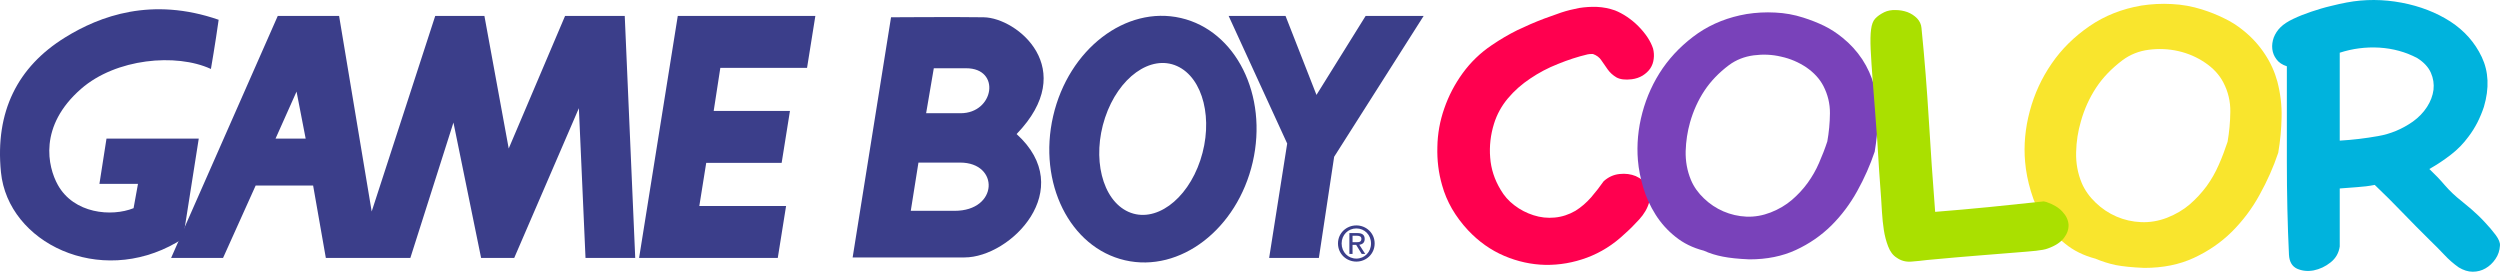
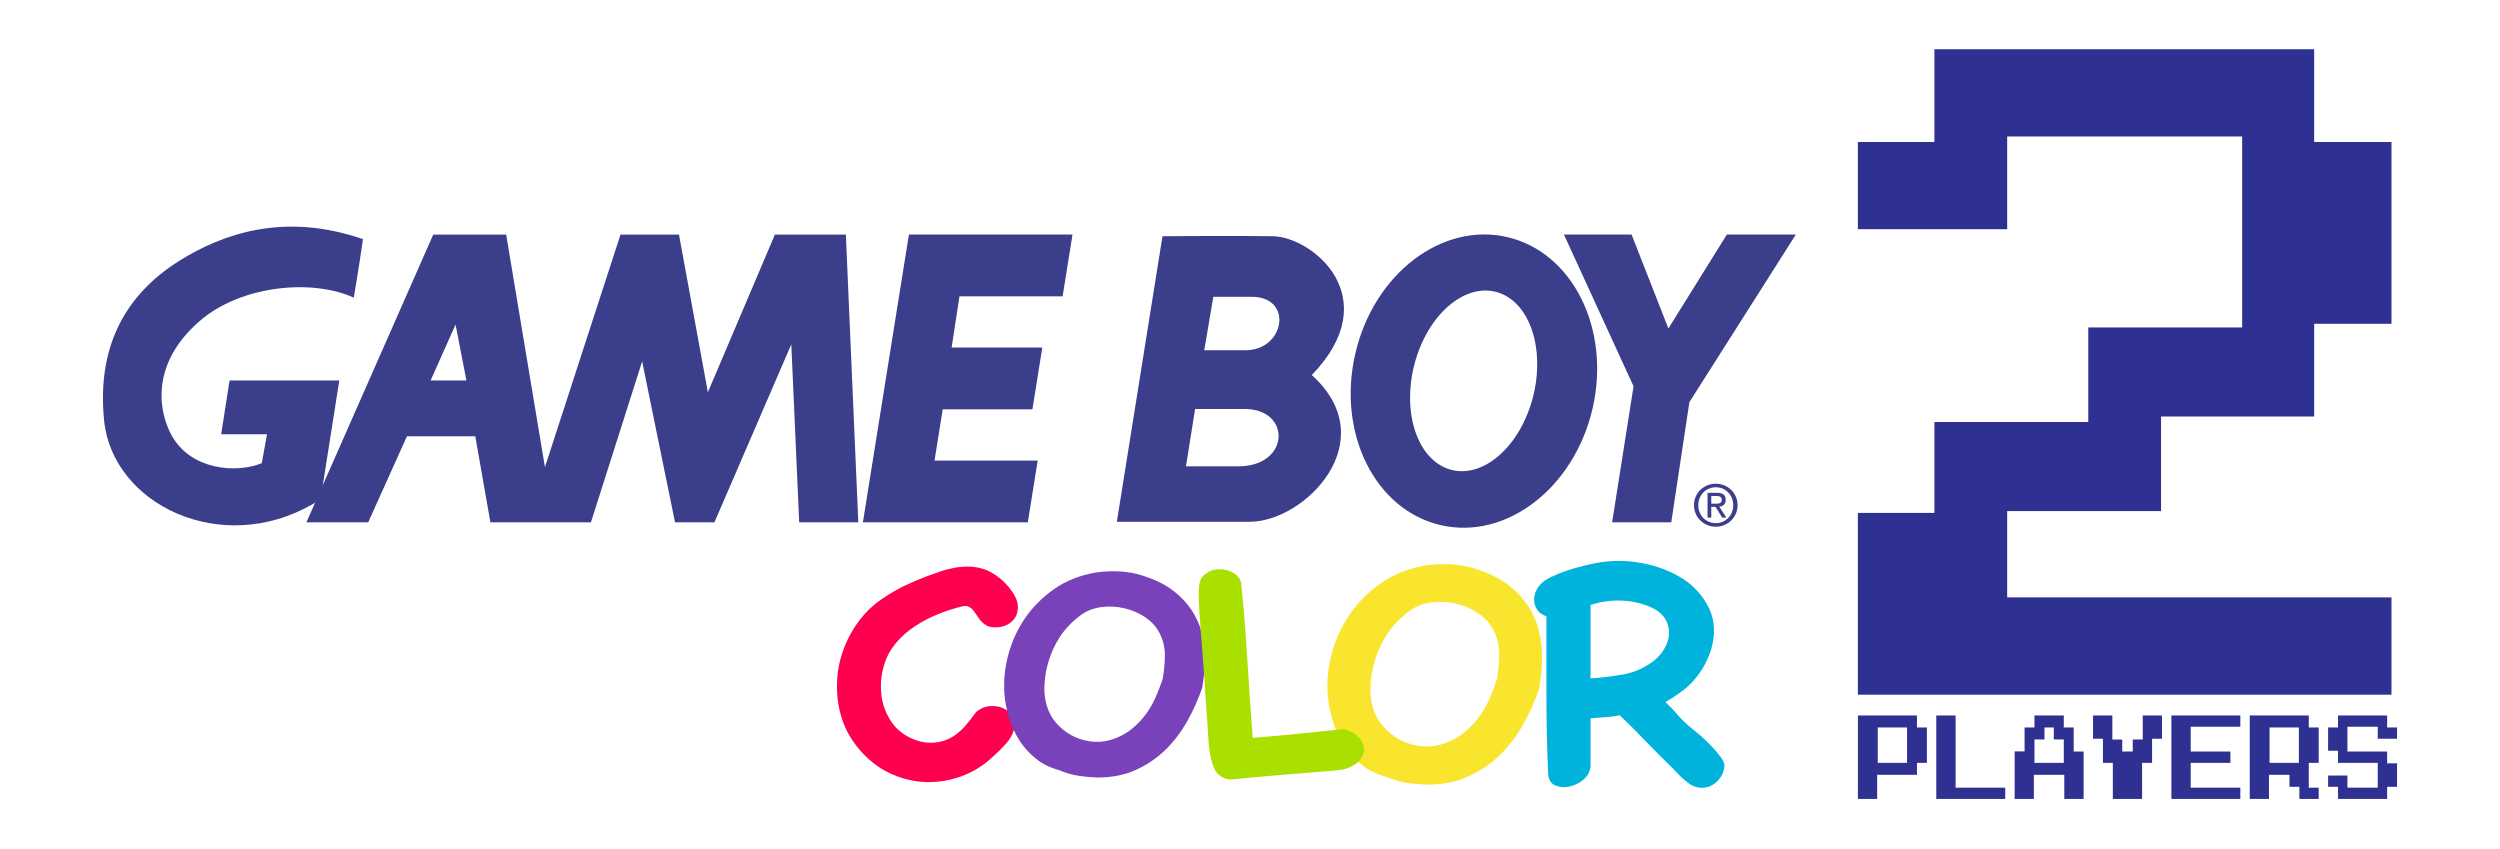
- <svg xmlns="http://www.w3.org/2000/svg" viewBox="0 0 405.089 44.029" height="44.029" width="405.089" xml:space="preserve" version="1.1" id="svg2">
-   <defs id="defs6">
-     <clipPath id="clipPath16" clipPathUnits="userSpaceOnUse">
-       <path id="path18" d="m 0,35.224 324.071,0 L 324.071,0 0,0 0,35.224 Z" />
-     </clipPath>
-   </defs>
-   <g transform="matrix(1.25,0,0,-1.25,0,44.0295)" id="g10">
-     <g id="g12">
-       <g clip-path="url(#clipPath16)" id="g14">
-         <g transform="translate(207.8811,11.7304)" id="g20">
-           <path id="path22" style="fill:#ff004f;fill-opacity:1;fill-rule:nonzero;stroke:none" d="M 0,0 C 0.6,0.539 1.281,0.857 2.051,0.936 2.822,1.023 3.516,0.926 4.16,0.666 4.787,0.387 5.294,-0.028 5.641,-0.634 6,-1.213 6.086,-1.904 5.903,-2.712 5.674,-3.523 5.236,-4.265 4.602,-4.956 3.967,-5.658 3.332,-6.288 2.688,-6.854 1.232,-8.232 -0.385,-9.242 -2.166,-9.906 c -1.772,-0.655 -3.574,-0.964 -5.393,-0.936 -1.808,0.04 -3.589,0.425 -5.331,1.167 -1.737,0.74 -3.305,1.847 -4.69,3.319 -0.82,0.878 -1.514,1.814 -2.082,2.786 -0.556,0.971 -0.992,1.993 -1.287,3.071 -0.455,1.581 -0.658,3.225 -0.608,4.948 0.028,1.704 0.328,3.371 0.895,4.986 0.558,1.619 1.348,3.139 2.381,4.565 1.037,1.426 2.298,2.649 3.789,3.648 1.088,0.742 2.187,1.38 3.286,1.928 1.106,0.53 2.27,1.041 3.513,1.511 0.711,0.259 1.435,0.52 2.185,0.78 0.752,0.249 1.52,0.433 2.305,0.587 0.787,0.125 1.574,0.175 2.357,0.144 0.787,-0.036 1.568,-0.192 2.308,-0.452 0.522,-0.205 1.05,-0.491 1.571,-0.838 0.52,-0.357 1.012,-0.752 1.454,-1.202 0.46,-0.461 0.847,-0.934 1.187,-1.437 0.336,-0.507 0.574,-1 0.73,-1.471 C 6.511,16.764 6.547,16.311 6.486,15.866 6.433,15.404 6.291,15.004 6.045,14.628 5.797,14.26 5.461,13.954 5.045,13.692 4.641,13.451 4.18,13.29 3.646,13.22 2.781,13.113 2.128,13.203 1.657,13.461 1.185,13.742 0.82,14.078 0.529,14.482 c -0.28,0.405 -0.547,0.788 -0.816,1.175 -0.254,0.397 -0.627,0.666 -1.108,0.839 -0.309,0 -0.539,-0.01 -0.685,-0.05 -1.279,-0.3 -2.561,-0.722 -3.84,-1.243 -1.301,-0.509 -2.496,-1.146 -3.592,-1.887 -1.119,-0.742 -2.08,-1.595 -2.899,-2.569 -0.818,-0.972 -1.426,-2.071 -1.802,-3.284 -0.449,-1.443 -0.617,-2.908 -0.499,-4.383 0.107,-1.482 0.56,-2.868 1.348,-4.175 0.454,-0.784 1.038,-1.456 1.79,-2.022 0.752,-0.58 1.581,-1.002 2.482,-1.292 0.897,-0.289 1.811,-0.388 2.746,-0.298 0.937,0.087 1.83,0.377 2.689,0.875 0.759,0.473 1.421,1.051 2.028,1.74 C -1.03,-1.394 -0.491,-0.702 0,0" />
-         </g>
-         <g transform="translate(229.5363,7.686)" id="g24">
-           <path id="path26" style="fill:#7942ba;fill-opacity:1;fill-rule:nonzero;stroke:none" d="m 0,0 c 1.04,0.408 1.955,0.947 2.743,1.619 0.77,0.664 1.463,1.404 2.051,2.217 0.578,0.805 1.078,1.666 1.472,2.589 0.404,0.922 0.762,1.839 1.07,2.782 0.21,1.173 0.329,2.386 0.34,3.637 0.014,1.241 -0.272,2.426 -0.851,3.553 -0.491,0.936 -1.222,1.724 -2.213,2.411 -0.994,0.66 -2.072,1.128 -3.258,1.385 -1.171,0.282 -2.364,0.327 -3.56,0.171 -1.193,-0.156 -2.264,-0.575 -3.195,-1.259 -1.331,-0.996 -2.389,-2.11 -3.207,-3.342 -0.811,-1.234 -1.425,-2.592 -1.85,-4.084 -0.336,-1.185 -0.527,-2.426 -0.568,-3.736 -0.028,-1.307 0.191,-2.55 0.685,-3.735 0.365,-0.873 0.932,-1.676 1.682,-2.386 0.744,-0.716 1.591,-1.281 2.522,-1.683 0.941,-0.405 1.941,-0.638 2.997,-0.686 C -2.082,-0.589 -1.03,-0.4 0,0 M 13.479,7.881 C 12.89,6.143 12.14,4.432 11.216,2.775 10.293,1.106 9.175,-0.386 7.864,-1.691 6.535,-3.003 5.007,-4.06 3.251,-4.871 c -1.75,-0.808 -3.754,-1.213 -6.007,-1.213 -1.452,0.06 -2.597,0.185 -3.456,0.357 -0.848,0.163 -1.675,0.413 -2.463,0.771 -1.435,0.372 -2.648,0.972 -3.67,1.798 -1.031,0.818 -1.885,1.772 -2.58,2.871 -0.685,1.088 -1.224,2.251 -1.59,3.477 -0.365,1.228 -0.607,2.415 -0.701,3.571 -0.165,2.021 0.018,4.083 0.577,6.173 0.558,2.078 1.433,4.004 2.646,5.767 1.224,1.752 2.747,3.265 4.574,4.535 1.852,1.262 3.949,2.078 6.297,2.483 1.226,0.191 2.448,0.258 3.697,0.191 1.254,-0.056 2.467,-0.277 3.639,-0.653 0.973,-0.307 1.871,-0.664 2.711,-1.069 0.834,-0.404 1.624,-0.927 2.392,-1.548 1.004,-0.81 1.851,-1.745 2.555,-2.803 0.684,-1.054 1.183,-2.168 1.502,-3.313 0.385,-1.461 0.547,-2.907 0.52,-4.342 -0.031,-1.435 -0.176,-2.869 -0.415,-4.301" />
-         </g>
-         <g transform="translate(280.9143,6.9975)" id="g28">
-           <path id="path30" style="fill:#f9e52d;fill-opacity:1;fill-rule:nonzero;stroke:none" d="m 0,0 c 1.115,0.44 2.087,1.008 2.926,1.721 0.837,0.72 1.558,1.513 2.205,2.379 0.623,0.865 1.142,1.78 1.576,2.773 0.434,0.974 0.803,1.974 1.137,2.976 0.219,1.26 0.34,2.561 0.354,3.88 0.021,1.336 -0.278,2.607 -0.901,3.804 -0.522,1 -1.31,1.858 -2.371,2.569 -1.049,0.714 -2.213,1.213 -3.463,1.5 -1.273,0.288 -2.546,0.34 -3.825,0.174 -1.28,-0.161 -2.415,-0.614 -3.419,-1.357 -1.401,-1.061 -2.551,-2.241 -3.416,-3.56 -0.866,-1.319 -1.53,-2.773 -1.977,-4.372 -0.371,-1.262 -0.584,-2.591 -0.616,-3.999 -0.036,-1.405 0.205,-2.724 0.727,-3.984 0.405,-0.943 1.01,-1.792 1.809,-2.551 0.787,-0.761 1.693,-1.367 2.693,-1.799 1,-0.433 2.075,-0.678 3.198,-0.723 C -2.228,-0.617 -1.108,-0.425 0,0 M 14.412,8.431 C 13.786,6.565 12.978,4.745 11.986,2.965 11.014,1.182 9.807,-0.406 8.403,-1.811 6.987,-3.208 5.351,-4.335 3.473,-5.203 1.614,-6.068 -0.533,-6.501 -2.949,-6.501 c -1.551,0.059 -2.783,0.194 -3.698,0.365 -0.894,0.191 -1.789,0.472 -2.634,0.829 -1.524,0.404 -2.836,1.042 -3.923,1.936 -1.099,0.874 -2.011,1.894 -2.753,3.06 -0.74,1.156 -1.311,2.41 -1.694,3.73 -0.395,1.307 -0.646,2.588 -0.751,3.82 -0.193,2.157 0.01,4.362 0.607,6.589 0.596,2.23 1.539,4.281 2.839,6.161 1.29,1.887 2.929,3.492 4.903,4.851 1.962,1.347 4.198,2.232 6.719,2.665 1.298,0.196 2.609,0.273 3.949,0.196 1.338,-0.061 2.637,-0.303 3.899,-0.696 1.033,-0.326 2.003,-0.711 2.887,-1.155 0.886,-0.414 1.752,-0.965 2.563,-1.639 1.068,-0.865 1.971,-1.867 2.712,-2.995 0.752,-1.134 1.281,-2.319 1.617,-3.549 0.408,-1.56 0.588,-3.113 0.551,-4.641 -0.028,-1.531 -0.171,-3.063 -0.432,-4.595" />
-         </g>
-         <g transform="translate(313.3508,27.6914)" id="g32">
-           <path id="path34" style="fill:#00b3dd;fill-opacity:1;fill-rule:nonzero;stroke:none" d="M 0,0 C -1.501,0.799 -3.15,1.248 -4.921,1.358 -6.702,1.461 -8.408,1.231 -10.054,0.7 l 0,-11.396 c 1.674,0.093 3.324,0.296 4.959,0.585 1.625,0.277 3.141,0.915 4.516,1.877 0.762,0.548 1.367,1.176 1.84,1.908 0.461,0.713 0.74,1.455 0.839,2.215 C 2.183,-3.353 2.079,-2.62 1.76,-1.898 1.44,-1.175 0.856,-0.539 0,0 m -10.054,-24.419 c -0.123,-0.839 -0.507,-1.522 -1.182,-2.06 -0.674,-0.539 -1.409,-0.879 -2.197,-1.04 -0.789,-0.144 -1.503,-0.066 -2.156,0.221 -0.654,0.309 -1.002,0.915 -1.047,1.831 -0.184,3.859 -0.273,7.875 -0.273,12.025 l 0,12.382 c -0.597,0.192 -1.058,0.499 -1.348,0.906 -0.307,0.402 -0.482,0.846 -0.539,1.329 -0.057,0.499 0.011,0.992 0.191,1.503 0.204,0.499 0.475,0.932 0.862,1.307 0.4,0.405 0.961,0.767 1.663,1.1 0.723,0.345 1.503,0.652 2.337,0.932 0.84,0.281 1.679,0.539 2.507,0.73 0.817,0.203 1.508,0.359 2.077,0.461 2.36,0.446 4.729,0.426 7.129,-0.024 C 0.362,6.73 2.462,5.91 4.282,4.745 6.101,3.561 7.458,2.032 8.355,0.145 9.251,-1.747 9.351,-3.892 8.634,-6.317 8.413,-6.983 8.138,-7.653 7.798,-8.331 7.458,-8.993 7.065,-9.622 6.624,-10.197 c -0.637,-0.867 -1.387,-1.645 -2.254,-2.31 -0.866,-0.674 -1.802,-1.304 -2.81,-1.869 0.71,-0.674 1.396,-1.378 2.022,-2.117 0.644,-0.743 1.348,-1.406 2.136,-2.023 0.299,-0.233 0.74,-0.6 1.32,-1.099 0.579,-0.509 1.154,-1.048 1.686,-1.626 0.537,-0.568 1.019,-1.126 1.435,-1.686 0.404,-0.549 0.596,-1.01 0.556,-1.385 -0.038,-0.636 -0.23,-1.221 -0.589,-1.734 -0.356,-0.529 -0.787,-0.922 -1.289,-1.212 -0.5,-0.289 -1.057,-0.433 -1.652,-0.433 -0.6,0 -1.198,0.191 -1.805,0.556 -0.674,0.475 -1.309,1.021 -1.906,1.668 -0.608,0.634 -1.183,1.232 -1.743,1.76 -1.23,1.213 -2.435,2.428 -3.616,3.652 -1.176,1.23 -2.389,2.433 -3.633,3.618 -0.742,-0.147 -1.503,-0.24 -2.27,-0.289 -0.763,-0.045 -1.523,-0.106 -2.266,-0.172 l 0,-7.164 0,-0.357 z" />
-         </g>
-         <g transform="translate(265.2844,9.0332)" id="g36">
-           <path id="path38" style="fill:#aae000;fill-opacity:1;fill-rule:nonzero;stroke:none" d="M 0,0 C 0.897,-0.308 1.581,-0.713 2.069,-1.253 2.571,-1.792 2.821,-2.352 2.86,-2.938 2.88,-3.534 2.688,-4.104 2.255,-4.664 1.829,-5.218 1.146,-5.671 0.192,-6.011 -0.173,-6.156 -0.683,-6.239 -1.357,-6.317 -2.03,-6.383 -2.965,-6.472 -4.151,-6.558 c -1.192,-0.095 -2.706,-0.22 -4.543,-0.364 -1.83,-0.135 -4.08,-0.348 -6.76,-0.589 -0.662,-0.085 -1.357,-0.154 -2.066,-0.21 -0.717,-0.057 -1.348,0.113 -1.901,0.509 -0.478,0.297 -0.847,0.781 -1.106,1.462 -0.259,0.676 -0.447,1.386 -0.56,2.138 -0.114,0.752 -0.192,1.515 -0.238,2.274 -0.041,0.75 -0.077,1.376 -0.117,1.884 -0.078,1.005 -0.163,2.16 -0.25,3.466 -0.084,1.302 -0.176,2.65 -0.249,4.009 -0.099,1.355 -0.193,2.686 -0.298,3.992 -0.098,1.302 -0.194,2.467 -0.272,3.469 -0.134,1.781 -0.23,3.218 -0.281,4.306 -0.047,1.094 -0.036,1.953 0.051,2.581 0.078,0.631 0.249,1.102 0.53,1.402 0.278,0.308 0.674,0.587 1.185,0.841 0.421,0.199 0.914,0.294 1.462,0.275 0.551,0 1.048,-0.095 1.54,-0.267 0.482,-0.185 0.896,-0.454 1.254,-0.818 0.335,-0.357 0.529,-0.773 0.564,-1.234 0.408,-4.024 0.716,-8.01 0.955,-11.969 0.233,-3.965 0.513,-7.913 0.818,-11.871 2.348,0.192 4.701,0.388 7.031,0.625 2.319,0.233 4.676,0.473 7.055,0.732 L 0,0 Z" />
-         </g>
-         <g transform="translate(173.4416,3.6645)" id="g40">
-           <path id="path42" style="fill:#3b3e8a;fill-opacity:1;fill-rule:nonzero;stroke:none" d="M 0,0 C 0,1.345 1.092,2.339 2.383,2.339 3.66,2.339 4.752,1.345 4.752,0 4.752,-1.357 3.66,-2.352 2.383,-2.352 1.092,-2.352 0,-1.357 0,0 m 2.383,-1.961 c 1.06,0 1.898,0.833 1.898,1.961 0,1.11 -0.838,1.948 -1.898,1.948 C 1.309,1.948 0.472,1.11 0.472,0 c 0,-1.128 0.837,-1.961 1.911,-1.961 m -0.496,0.604 -0.41,0 0,2.702 1.031,0 c 0.637,0 0.953,-0.235 0.953,-0.768 0,-0.483 -0.302,-0.695 -0.7,-0.746 l 0.77,-1.188 -0.46,0 -0.714,1.172 -0.47,0 0,-1.172 m 0.489,1.519 c 0.348,0 0.657,0.024 0.657,0.441 C 3.033,0.937 2.73,1 2.443,1 l -0.556,0 0,-0.838 0.489,0" />
-         </g>
-         <g transform="translate(82.344,1.7919)" id="g44">
-           <path id="path46" style="fill:#3b3e8a;fill-opacity:1;fill-rule:nonzero;stroke:none" d="M 0,0 -6.445,0 -7.305,19.409 -15.685,0 -19.98,0 -23.564,17.546 -29.149,0 l -10.958,0 -1.647,9.381 -7.449,0 -4.225,-9.381 -6.733,0 13.824,31.369 7.949,0 4.226,-25.352 8.236,25.352 6.375,0 3.151,-17.187 7.306,17.187 7.735,0 L 0,0 m -42.722,15.469 -1.181,6.09 -2.721,-6.09 3.902,0 z" />
-         </g>
-         <g transform="translate(100.8225,1.7919)" id="g48">
-           <path id="path50" style="fill:#3b3e8a;fill-opacity:1;fill-rule:nonzero;stroke:none" d="m 0,0 1.076,6.732 -11.246,0 0.893,5.585 9.779,0 1.076,6.734 -9.886,0 0.861,5.586 11.242,0 1.076,6.732 -17.834,0 L -17.977,0 0,0 Z" />
-         </g>
-         <g transform="translate(184.5471,33.1611)" id="g52">
-           <path id="path54" style="fill:#3b3e8a;fill-opacity:1;fill-rule:nonzero;stroke:none" d="M 0,0 -7.521,0 -13.895,-10.241 -17.906,0 l -7.376,0 7.591,-16.544 -2.338,-14.825 6.446,0 1.979,13.107 L 0,0 Z" />
-         </g>
-         <g transform="translate(136.5197,20.1762)" id="g56">
-           <path id="path58" style="fill:#3b3e8a;fill-opacity:1;fill-rule:nonzero;stroke:none" d="M 0,0 C 2,8.669 9.412,14.364 16.558,12.712 23.7,11.062 27.868,2.693 25.867,-5.977 23.865,-14.649 16.453,-20.341 9.309,-18.691 2.166,-17.041 -2.003,-8.674 0,0 m 9.756,-12.412 c 3.409,-1.526 7.584,1.468 9.32,6.684 C 20.815,-0.51 19.463,4.958 16.053,6.486 12.645,8.011 8.471,5.017 6.73,-0.201 4.992,-5.42 6.346,-10.885 9.756,-12.412" />
-         </g>
-         <g transform="translate(8.4328,30.3671)" id="g60">
-           <path id="path62" style="fill:#3b3e8a;fill-opacity:1;fill-rule:nonzero;stroke:none" d="m 0,0 c -6.141,-3.8 -9.095,-9.598 -8.308,-17.473 0.913,-9.14 12.748,-14.898 22.775,-9.099 0.877,0.509 0.534,0.429 0.86,0.719 l 2.006,12.747 -11.961,0 -0.916,-5.871 4.998,0 -0.572,-3.153 c -2.865,-1.147 -7.736,-0.717 -9.814,3.009 -1.314,2.357 -2.533,7.623 3.01,12.462 4.511,3.939 12.318,4.654 16.83,2.575 0,0 0.574,3.297 1.003,6.377 C 11.245,5.299 4.512,2.794 0,0" />
-         </g>
-         <g transform="translate(121.0471,26.3759)" id="g64">
-           <path id="path66" style="fill:#3b3e8a;fill-opacity:1;fill-rule:nonzero;stroke:none" d="M 0,0 4.194,0 C 8.742,0 7.818,-5.829 3.482,-5.829 l -4.477,0 L 0,0 m -1.99,-12.227 5.401,0 c 5.118,0 4.978,-6.254 -0.71,-6.254 l -5.686,0 0.995,6.254 m -3.553,18.835 -4.977,-31.131 14.5,0 c 5.971,0 14.702,8.802 6.753,15.994 8.173,8.457 0.072,15.068 -4.264,15.137 -3.483,0.059 -12.084,0 -12.084,0 l 0.072,0" />
-         </g>
+ <svg xmlns="http://www.w3.org/2000/svg" xml:space="preserve" width="1064px" height="361px" version="1.0" shape-rendering="geometricPrecision" text-rendering="geometricPrecision" image-rendering="optimizeQuality" fill-rule="evenodd" clip-rule="evenodd" viewBox="0 0 1064 361.33" enable-background="new 0 0 566.929 98.574">
+   <g id="Camada_x0020_1">
+     <g id="_1813109380048">
+       <path id="path22" fill="#FF004F" fill-rule="nonzero" d="M415.24 303.41c1.64,-1.47 3.51,-2.35 5.63,-2.56 2.11,-0.24 4.02,0.02 5.78,0.74 1.72,0.76 3.12,1.9 4.07,3.56 0.98,1.59 1.22,3.49 0.72,5.71 -0.63,2.22 -1.83,4.26 -3.57,6.16 -1.75,1.92 -3.49,3.65 -5.26,5.2 -3.99,3.79 -8.43,6.56 -13.32,8.38 -4.86,1.8 -9.8,2.64 -14.8,2.57 -4.96,-0.11 -9.85,-1.17 -14.63,-3.2 -4.76,-2.03 -9.07,-5.07 -12.87,-9.11 -2.25,-2.41 -4.15,-4.98 -5.71,-7.65 -1.53,-2.66 -2.72,-5.47 -3.53,-8.43 -1.25,-4.33 -1.81,-8.85 -1.67,-13.57 0.08,-4.68 0.9,-9.26 2.46,-13.69 1.53,-4.44 3.7,-8.61 6.53,-12.52 2.85,-3.92 6.31,-7.27 10.4,-10.02 2.98,-2.03 6,-3.78 9.02,-5.29 3.03,-1.45 6.23,-2.85 9.64,-4.14 1.95,-0.71 3.94,-1.43 5.99,-2.14 2.07,-0.69 4.17,-1.19 6.33,-1.61 2.16,-0.35 4.32,-0.48 6.47,-0.4 2.16,0.1 4.3,0.53 6.33,1.24 1.43,0.56 2.88,1.35 4.31,2.3 1.43,0.98 2.78,2.07 3.99,3.3 1.26,1.27 2.33,2.56 3.26,3.94 0.92,1.39 1.57,2.75 2,4.04 0.3,1.19 0.39,2.43 0.23,3.65 -0.15,1.27 -0.54,2.37 -1.21,3.4 -0.68,1.01 -1.61,1.85 -2.75,2.57 -1.11,0.66 -2.37,1.1 -3.84,1.3 -2.37,0.29 -4.16,0.04 -5.45,-0.67 -1.3,-0.77 -2.3,-1.69 -3.1,-2.8 -0.77,-1.11 -1.5,-2.16 -2.24,-3.22 -0.7,-1.09 -1.72,-1.83 -3.04,-2.3 -0.85,0 -1.48,0.02 -1.88,0.13 -3.51,0.82 -7.03,1.98 -10.54,3.41 -3.57,1.4 -6.85,3.15 -9.86,5.18 -3.07,2.04 -5.7,4.38 -7.95,7.05 -2.25,2.67 -3.91,5.68 -4.95,9.01 -1.23,3.96 -1.69,7.98 -1.37,12.03 0.3,4.07 1.54,7.87 3.7,11.46 1.25,2.15 2.85,3.99 4.92,5.55 2.06,1.59 4.33,2.75 6.81,3.54 2.46,0.8 4.97,1.07 7.53,0.82 2.57,-0.24 5.02,-1.03 7.38,-2.4 2.08,-1.3 3.9,-2.88 5.57,-4.78 1.64,-1.91 3.12,-3.81 4.47,-5.74z" />
+       <g>
+         <path id="path26" fill="#7942BA" fill-rule="nonzero" d="M474.67 314.51c2.85,-1.11 5.36,-2.6 7.52,-4.44 2.12,-1.82 4.02,-3.85 5.63,-6.08 1.59,-2.21 2.96,-4.57 4.04,-7.11 1.11,-2.53 2.09,-5.05 2.94,-7.63 0.57,-3.22 0.9,-6.55 0.93,-9.98 0.04,-3.41 -0.75,-6.66 -2.34,-9.75 -1.34,-2.57 -3.35,-4.74 -6.07,-6.62 -2.73,-1.81 -5.69,-3.1 -8.94,-3.8 -3.21,-0.78 -6.49,-0.9 -9.77,-0.47 -3.27,0.43 -6.21,1.58 -8.77,3.45 -3.65,2.74 -6.55,5.79 -8.8,9.17 -2.22,3.39 -3.91,7.12 -5.07,11.21 -0.93,3.25 -1.45,6.66 -1.56,10.25 -0.08,3.59 0.52,7 1.88,10.25 1,2.4 2.55,4.6 4.61,6.55 2.04,1.97 4.37,3.52 6.92,4.62 2.59,1.11 5.33,1.75 8.23,1.88 2.9,0.12 5.79,-0.4 8.62,-1.5l0 0zm36.99 -21.62c-1.62,4.77 -3.68,9.46 -6.22,14.01 -2.53,4.58 -5.6,8.67 -9.19,12.25 -3.65,3.6 -7.84,6.5 -12.66,8.73 -4.81,2.22 -10.31,3.33 -16.49,3.33 -3.98,-0.17 -7.12,-0.51 -9.48,-0.98 -2.33,-0.45 -4.6,-1.13 -6.76,-2.12 -3.94,-1.02 -7.27,-2.66 -10.07,-4.93 -2.83,-2.25 -5.18,-4.86 -7.08,-7.88 -1.88,-2.98 -3.36,-6.18 -4.37,-9.54 -1,-3.37 -1.66,-6.63 -1.92,-9.8 -0.45,-5.55 0.05,-11.21 1.58,-16.94 1.53,-5.7 3.93,-10.99 7.26,-15.83 3.36,-4.81 7.54,-8.96 12.56,-12.44 5.08,-3.47 10.83,-5.71 17.28,-6.82 3.36,-0.52 6.72,-0.7 10.14,-0.52 3.44,0.15 6.77,0.76 9.99,1.79 2.67,0.84 5.13,1.82 7.44,2.94 2.29,1.1 4.46,2.54 6.56,4.24 2.76,2.23 5.08,4.79 7.01,7.69 1.88,2.9 3.25,5.95 4.13,9.1 1.05,4.01 1.5,7.97 1.42,11.91 -0.08,3.94 -0.48,7.88 -1.13,11.81l0 0zm0 0l0 0 0 0z" />
      </g>
+       <g>
+         <path id="path30" fill="#F9E52D" fill-rule="nonzero" d="M615.66 316.4c3.06,-1.2 5.73,-2.76 8.03,-4.72 2.3,-1.97 4.28,-4.15 6.05,-6.53 1.71,-2.37 3.14,-4.88 4.33,-7.61 1.19,-2.67 2.2,-5.41 3.12,-8.17 0.6,-3.45 0.93,-7.02 0.97,-10.64 0.05,-3.67 -0.76,-7.16 -2.48,-10.44 -1.43,-2.75 -3.59,-5.1 -6.5,-7.05 -2.88,-1.96 -6.08,-3.33 -9.51,-4.12 -3.49,-0.79 -6.98,-0.93 -10.49,-0.48 -3.51,0.45 -6.63,1.69 -9.38,3.73 -3.85,2.91 -7.01,6.15 -9.38,9.77 -2.38,3.62 -4.2,7.61 -5.43,12 -1.01,3.46 -1.6,7.11 -1.69,10.97 -0.09,3.86 0.57,7.48 2,10.93 1.11,2.59 2.77,4.92 4.96,7 2.16,2.09 4.65,3.76 7.39,4.94 2.75,1.19 5.7,1.86 8.78,1.99 3.12,0.13 6.19,-0.4 9.23,-1.57l0 0zm39.55 -23.13c-1.72,5.12 -3.93,10.11 -6.66,15 -2.66,4.89 -5.98,9.25 -9.83,13.1 -3.89,3.84 -8.38,6.93 -13.53,9.31 -5.1,2.37 -10.99,3.56 -17.62,3.56 -4.26,-0.16 -7.64,-0.53 -10.15,-1 -2.45,-0.52 -4.91,-1.29 -7.23,-2.27 -4.18,-1.11 -7.78,-2.86 -10.76,-5.32 -3.02,-2.39 -5.52,-5.19 -7.56,-8.39 -2.03,-3.18 -3.6,-6.62 -4.65,-10.24 -1.08,-3.59 -1.77,-7.1 -2.06,-10.48 -0.53,-5.92 0.03,-11.97 1.67,-18.09 1.63,-6.11 4.22,-11.74 7.79,-16.9 3.54,-5.18 8.03,-9.59 13.45,-13.31 5.39,-3.7 11.52,-6.13 18.44,-7.32 3.56,-0.54 7.16,-0.75 10.84,-0.54 3.67,0.17 7.23,0.83 10.7,1.91 2.83,0.9 5.5,1.95 7.92,3.17 2.43,1.14 4.81,2.65 7.03,4.5 2.93,2.38 5.41,5.13 7.45,8.22 2.06,3.11 3.51,6.36 4.43,9.74 1.12,4.28 1.62,8.54 1.52,12.74 -0.08,4.2 -0.47,8.4 -1.19,12.61l0 0zm0 0l0 0 0 0z" />
+       </g>
+       <g>
+         <path id="path34" fill="#00B3DD" fill-rule="nonzero" d="M704.67 259.61c-4.11,-2.19 -8.64,-3.42 -13.5,-3.72 -4.89,-0.29 -9.57,0.35 -14.09,1.8l0 31.28c4.6,-0.26 9.13,-0.82 13.61,-1.61 4.46,-0.76 8.62,-2.51 12.4,-5.15 2.09,-1.5 3.75,-3.23 5.04,-5.24 1.27,-1.95 2.04,-3.99 2.31,-6.07 0.23,-2.09 -0.06,-4.1 -0.93,-6.08 -0.88,-1.98 -2.49,-3.73 -4.84,-5.21l0 0zm-27.59 67.02c-0.33,2.3 -1.39,4.17 -3.24,5.65 -1.85,1.48 -3.87,2.41 -6.03,2.85 -2.16,0.4 -4.12,0.18 -5.92,-0.6 -1.79,-0.85 -2.75,-2.51 -2.87,-5.03 -0.5,-10.59 -0.75,-21.61 -0.75,-33l0 -33.98c-1.64,-0.52 -2.9,-1.37 -3.7,-2.48 -0.84,-1.11 -1.32,-2.32 -1.48,-3.65 -0.15,-1.37 0.03,-2.72 0.53,-4.13 0.56,-1.36 1.3,-2.55 2.36,-3.58 1.1,-1.11 2.64,-2.11 4.57,-3.02 1.98,-0.95 4.12,-1.79 6.41,-2.56 2.3,-0.77 4.61,-1.48 6.88,-2 2.24,-0.56 4.14,-0.99 5.7,-1.27 6.47,-1.22 12.98,-1.16 19.56,0.07 6.57,1.25 12.33,3.49 17.33,6.69 4.99,3.25 8.71,7.45 11.17,12.63 2.46,5.19 2.74,11.07 0.77,17.73 -0.61,1.83 -1.36,3.67 -2.3,5.53 -0.93,1.81 -2.01,3.54 -3.22,5.12 -1.75,2.38 -3.8,4.51 -6.18,6.34 -2.38,1.85 -4.95,3.57 -7.71,5.12 1.94,1.85 3.83,3.79 5.54,5.82 1.77,2.03 3.7,3.85 5.87,5.55 0.82,0.64 2.03,1.64 3.62,3.01 1.59,1.4 3.17,2.88 4.63,4.47 1.47,1.55 2.79,3.08 3.93,4.62 1.11,1.51 1.64,2.77 1.53,3.8 -0.11,1.75 -0.63,3.35 -1.62,4.76 -0.97,1.45 -2.16,2.53 -3.53,3.33 -1.38,0.79 -2.91,1.19 -4.54,1.19 -1.64,0 -3.29,-0.53 -4.95,-1.53 -1.85,-1.3 -3.59,-2.8 -5.23,-4.58 -1.67,-1.74 -3.25,-3.38 -4.79,-4.83 -3.37,-3.33 -6.68,-6.66 -9.92,-10.02 -3.23,-3.38 -6.56,-6.68 -9.97,-9.93 -2.04,0.4 -4.12,0.66 -6.23,0.79 -2.09,0.13 -4.18,0.3 -6.22,0.48l0 19.66 0 0.98 0 0z" />
+       </g>
+       <path id="path38" fill="#AAE000" fill-rule="nonzero" d="M572.77 310.82c2.46,0.84 4.34,1.95 5.68,3.44 1.37,1.47 2.06,3.01 2.17,4.62 0.05,1.64 -0.48,3.2 -1.66,4.74 -1.17,1.52 -3.05,2.76 -5.67,3.69 -1,0.4 -2.4,0.63 -4.25,0.84 -1.84,0.18 -4.41,0.43 -7.66,0.66 -3.27,0.26 -7.43,0.61 -12.47,1 -5.02,0.37 -11.2,0.96 -18.55,1.62 -1.82,0.23 -3.73,0.42 -5.67,0.58 -1.97,0.15 -3.7,-0.32 -5.22,-1.4 -1.31,-0.82 -2.32,-2.14 -3.03,-4.01 -0.71,-1.86 -1.23,-3.81 -1.54,-5.87 -0.31,-2.06 -0.53,-4.16 -0.65,-6.24 -0.12,-2.06 -0.22,-3.78 -0.32,-5.17 -0.22,-2.76 -0.45,-5.93 -0.69,-9.51 -0.23,-3.58 -0.48,-7.27 -0.68,-11.01 -0.28,-3.71 -0.53,-7.37 -0.82,-10.95 -0.27,-3.57 -0.54,-6.77 -0.75,-9.52 -0.37,-4.89 -0.63,-8.83 -0.77,-11.82 -0.13,-3 -0.1,-5.36 0.14,-7.08 0.21,-1.73 0.68,-3.02 1.45,-3.85 0.77,-0.84 1.85,-1.61 3.26,-2.3 1.15,-0.55 2.5,-0.81 4.01,-0.76 1.51,0 2.87,0.26 4.23,0.73 1.32,0.51 2.45,1.25 3.44,2.25 0.91,0.98 1.45,2.12 1.54,3.38 1.12,11.05 1.97,21.99 2.62,32.85 0.64,10.88 1.41,21.72 2.25,32.58 6.44,-0.53 12.9,-1.07 19.29,-1.72 6.37,-0.64 12.84,-1.3 19.36,-2.01l0.96 0.24z" />
+       <g>
+         <path id="path42" fill="#3B3E8A" fill-rule="nonzero" d="M721.13 215.19c0,-5.26 4.26,-9.14 9.31,-9.14 4.99,0 9.26,3.88 9.26,9.14 0,5.3 -4.27,9.19 -9.26,9.19 -5.05,0 -9.31,-3.89 -9.31,-9.19l0 0zm9.31 7.66c4.14,0 7.41,-3.25 7.41,-7.66 0,-4.34 -3.27,-7.62 -7.41,-7.62 -4.2,0.01 -7.47,3.28 -7.47,7.62 0,4.41 3.27,7.66 7.47,7.66l0 0zm-1.94 -2.36l-1.6 0 0 -10.56 4.03 0c2.49,0 3.72,0.92 3.72,3 0,1.89 -1.18,2.72 -2.73,2.92l3 4.64 -1.79 0 -2.79 -4.58 -1.84 0 0 4.58 0 0zm1.91 -5.94c1.36,0 2.57,-0.09 2.57,-1.72 0,-1.3 -1.19,-1.55 -2.31,-1.55l-2.17 0 0 3.27 1.91 0z" />
+       </g>
+       <g>
+         <path id="path46" fill="#3B3E8A" fill-rule="nonzero" d="M365.14 222.51l-25.18 0 -3.36 -75.85 -32.75 75.85 -16.78 0 -14.01 -68.57 -21.82 68.57 -42.82 0 -6.44 -36.66 -29.11 0 -16.51 36.66 -26.31 0 54.02 -122.58 31.07 0 16.51 99.06 32.19 -99.06 24.91 0 12.31 67.16 28.55 -67.16 30.23 0 5.3 122.58 0 0zm-166.94 -60.45l-4.62 -23.8 -10.63 23.8 15.25 0z" />
+       </g>
+       <polygon id="path50" fill="#3B3E8A" fill-rule="nonzero" points="437.35,222.51 441.56,196.2 397.61,196.2 401.1,174.37 439.31,174.37 443.52,148.06 404.89,148.06 408.25,126.23 452.18,126.23 456.39,99.92 386.7,99.92 367.1,222.51 " />
+       <polygon id="path54" fill="#3B3E8A" fill-rule="nonzero" points="764.52,99.92 735.13,99.92 710.23,139.94 694.55,99.92 665.73,99.92 695.39,164.57 686.26,222.51 711.45,222.51 719.18,171.29 " />
+       <g>
+         <path id="path58" fill="#3B3E8A" fill-rule="nonzero" d="M576.85 150.67c7.81,-33.88 36.78,-56.14 64.7,-49.68 27.91,6.45 44.2,39.15 36.38,73.03 -7.83,33.89 -36.79,56.13 -64.71,49.68 -27.91,-6.44 -44.2,-39.14 -36.37,-73.03l0 0zm38.12 48.5c13.32,5.96 29.64,-5.74 36.42,-26.12 6.79,-20.39 1.51,-41.76 -11.81,-47.73 -13.32,-5.96 -29.63,5.74 -36.43,26.13 -6.8,20.39 -1.51,41.75 11.82,47.72z" />
+       </g>
+       <path id="path62" fill="#3B3E8A" fill-rule="nonzero" d="M76.32 110.84c-24,14.85 -35.54,37.51 -32.46,68.28 3.56,35.72 49.81,58.22 88.99,35.56 3.43,-1.99 2.09,-1.68 3.36,-2.81l7.84 -49.81 -46.74 0 -3.58 22.94 19.53 0 -2.23 12.32c-11.2,4.48 -30.23,2.8 -38.35,-11.76 -5.14,-9.21 -9.9,-29.79 11.76,-48.7 17.63,-15.39 48.14,-18.18 65.77,-10.06 0,0 2.24,-12.88 3.92,-24.92 -33.87,-11.75 -60.18,-1.96 -77.81,8.96z" />
+       <g>
+         <path id="path66" fill="#3B3E8A" fill-rule="nonzero" d="M516.38 126.44l16.39 0c17.78,0 14.16,22.78 -2.78,22.78l-17.49 0 3.88 -22.78 0 0zm-7.77 47.78l21.1 0c20,0 19.46,24.44 -2.77,24.44l-22.22 0 3.89 -24.44 0 0zm-13.89 -73.6l-19.44 121.65 56.66 0c23.33,0 57.45,-34.4 26.39,-62.5 31.93,-33.05 0.28,-58.88 -16.67,-59.15 -13.61,-0.23 -47.22,0 -47.22,0l0.28 0 0 0zm0 0l0 0 0 0z" />
+       </g>
+       <polygon fill="#2E3192" fill-rule="nonzero" points="1018.26,137.93 985.32,137.93 985.32,177.43 920.1,177.43 920.1,217.71 854.55,217.71 854.55,254.48 1018.26,254.48 1018.26,295.93 790.94,295.93 790.94,218.49 823.55,218.49 823.55,179.77 889.1,179.77 889.1,139.49 954.65,139.49 954.65,58.14 854.55,58.14 854.55,97.64 790.94,97.64 790.94,60.49 823.55,60.49 823.55,20.98 985.32,20.98 985.32,60.49 1018.26,60.49 " />
+       <path fill="#2E3192" fill-rule="nonzero" d="M820.34 324.96l-4.22 0 0 5.11 -16.96 0 0 10.27 -8.19 0 0 -35.57 25.15 0 0 5.11 4.22 0 0 15.08zm-8.44 0l0 -15.08 -12.49 0 0 15.08 12.49 0zm41.82 15.38l-29.37 0 0 -35.57 8.23 0 0 30.76 21.14 0 0 4.81zm33.39 0l-8.23 0 0 -10.27 -12.96 0 0 10.27 -8.18 0 0 -20.24 4.22 0 0 -10.22 4.21 0 0 -5.11 12.5 0 0 5.11 4.22 0 0 10.27 4.22 0 0 20.19zm-8.44 -15.38l0 -9.97 -4.26 0 0 -5.11 -3.97 0 0 5.11 -4.27 0 0 9.97 12.5 0zm41.82 -10.27l-4.22 0 0 10.27 -4.26 0 0 15.38 -12.45 0 0 -15.38 -4.22 0 0 -10.27 -4.22 0 0 -9.92 8.23 0 0 10.27 4.22 0 0 5.11 4.47 -0.05 0 -5.11 4.26 0 0 -10.22 8.19 0 0 9.92zm33.38 25.65l-29.37 0 0 -35.57 29.37 0 0 4.81 -21.14 0 0 10.57 16.92 0 0 4.81 -16.92 0 0 10.57 21.14 0 0 4.81zm33.38 -15.38l-4.22 0 0 10.57 4.22 0 0 4.81 -8.23 0 0 -5.16 -4.22 0 0 -5.11 -8.73 0 0 10.27 -8.19 0 0 -35.57 25.15 0 0 5.11 4.22 0 0 15.08zm-8.44 0l0 -15.08 -12.49 0 0 15.08 12.49 0zm41.82 10.22l-4.22 0 0 5.16 -20.93 0 0 -5.16 -4.22 0 0 -4.81 8.23 0 0 5.16 12.91 0 0 -10.57 -16.92 0 0 -5.16 -4.22 0 0 -9.92 4.22 0 0 -5.11 20.93 0 0 5.11 4.22 0 0 4.81 -8.23 0 0 -5.11 -12.91 0 0 10.57 16.92 0 0 5.01 4.22 0 0 10.02z" />
    </g>
  </g>
</svg>
